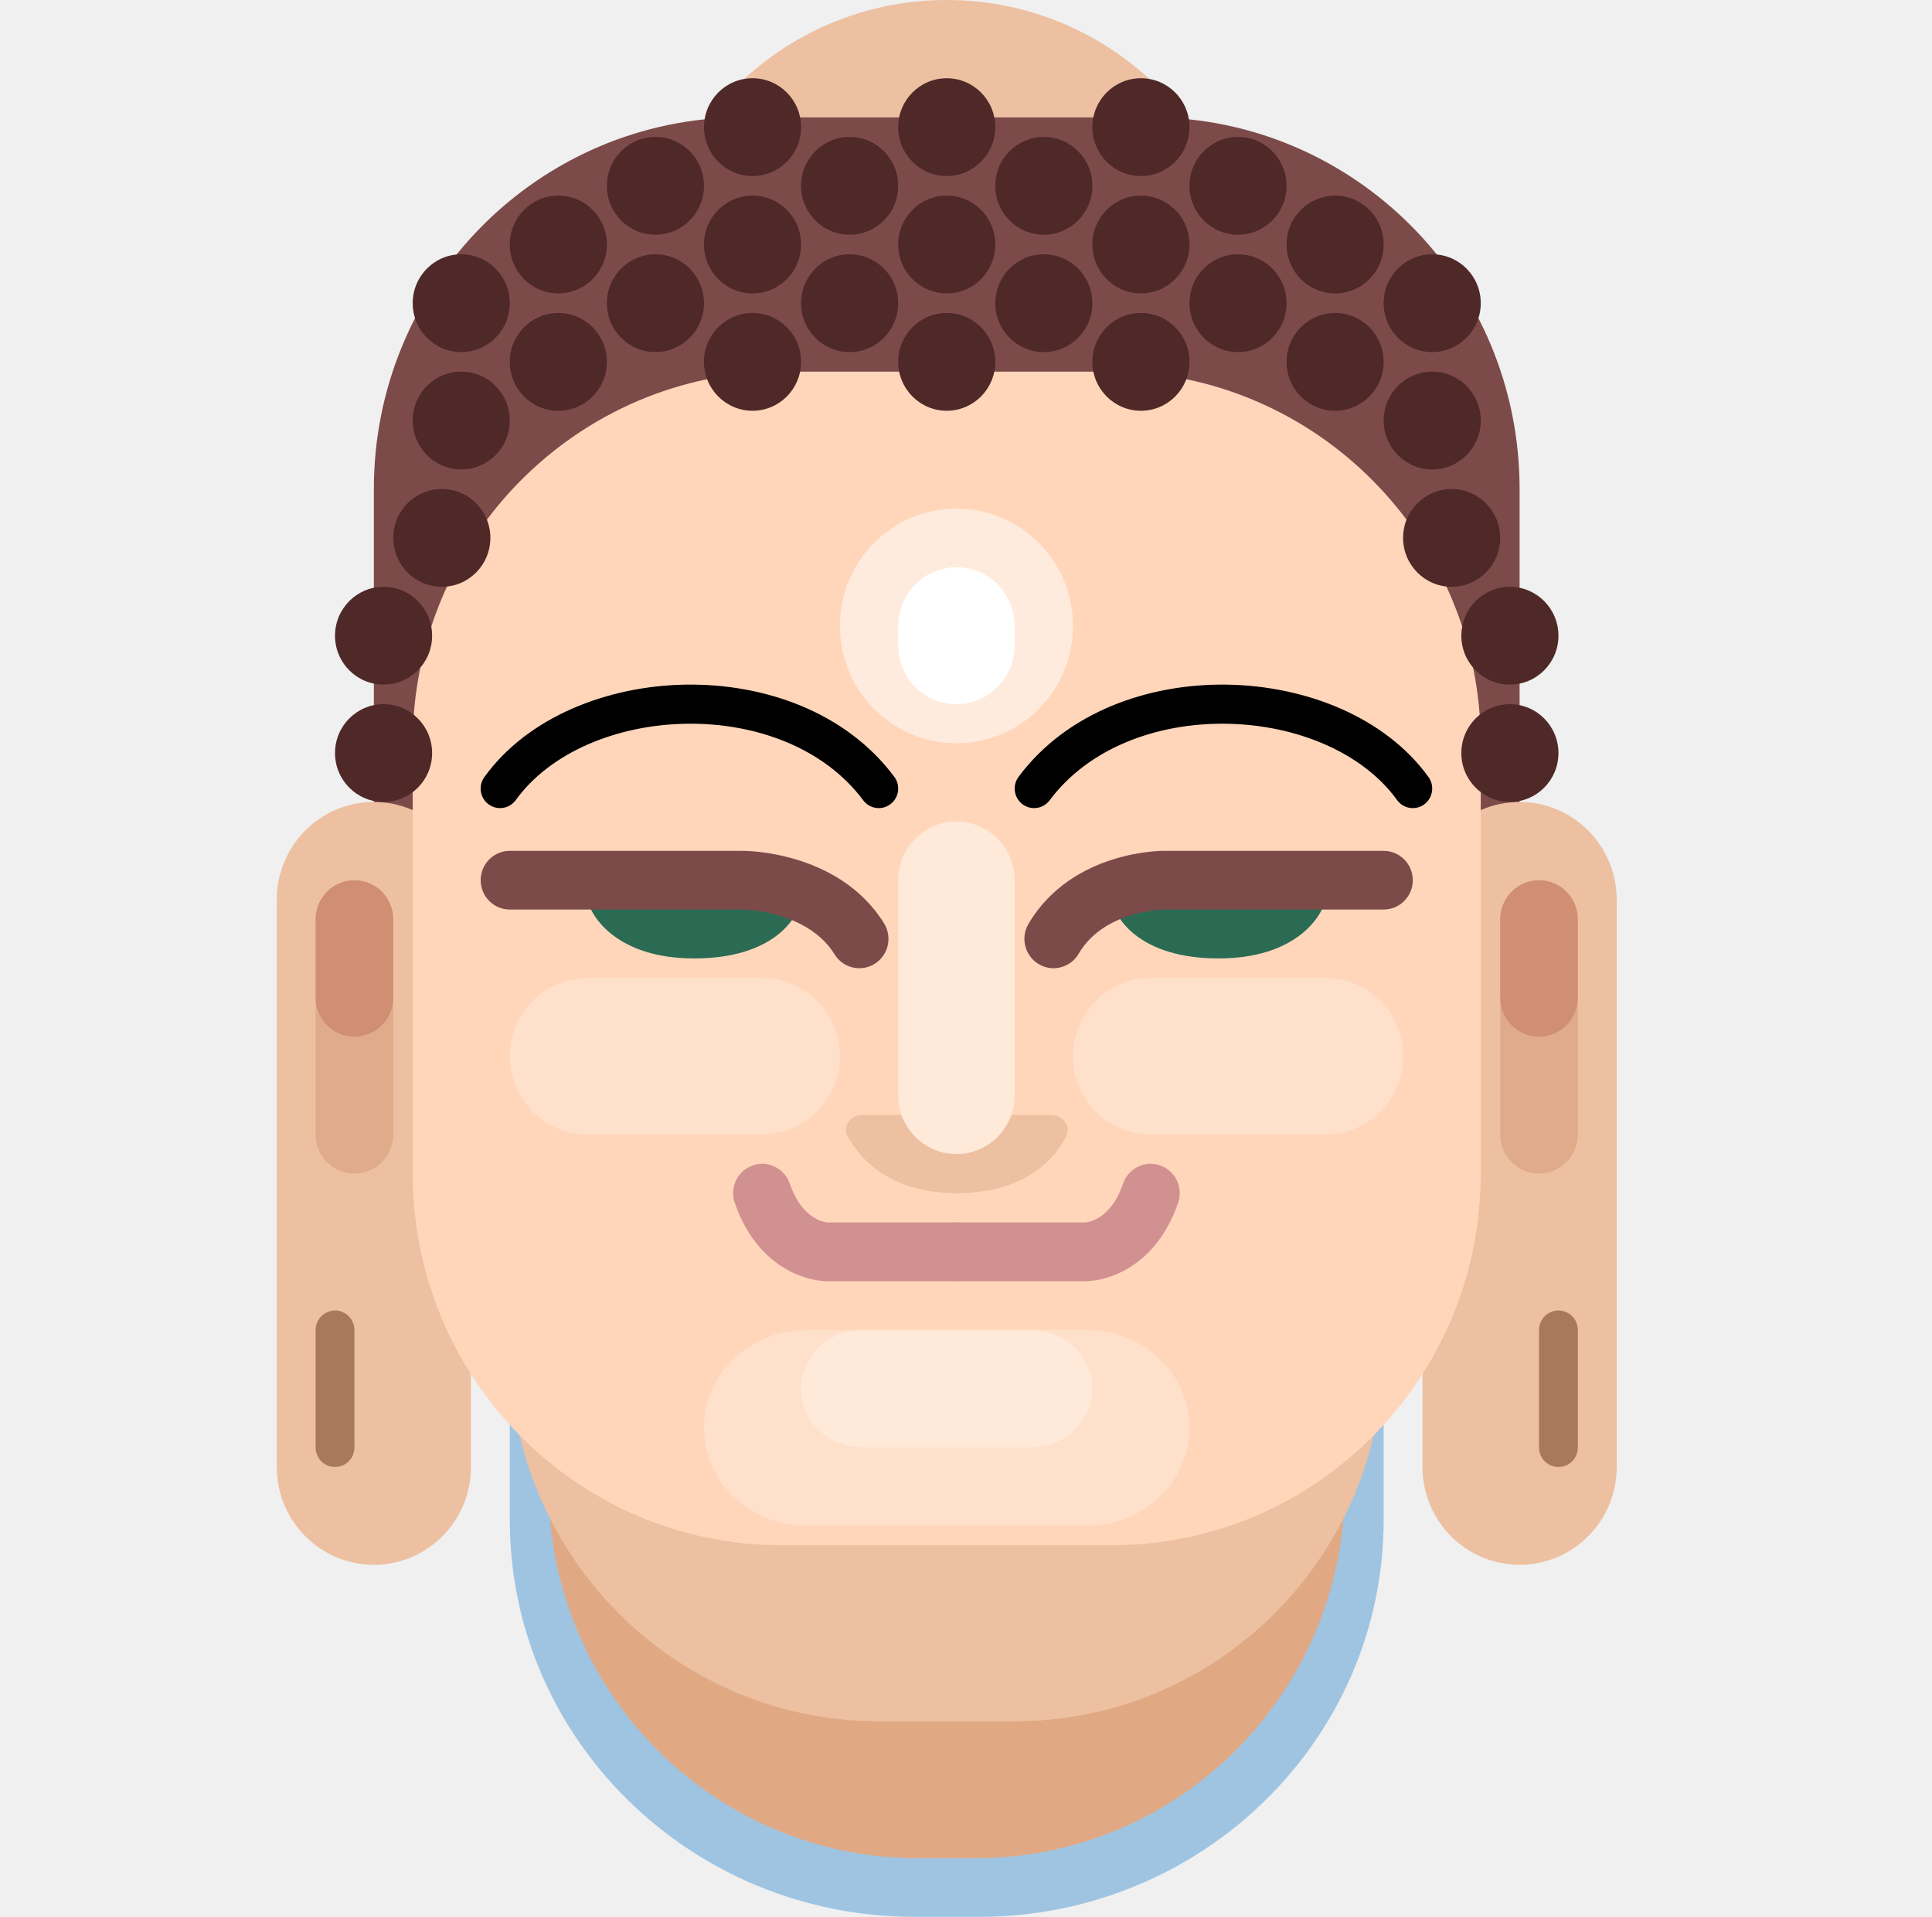
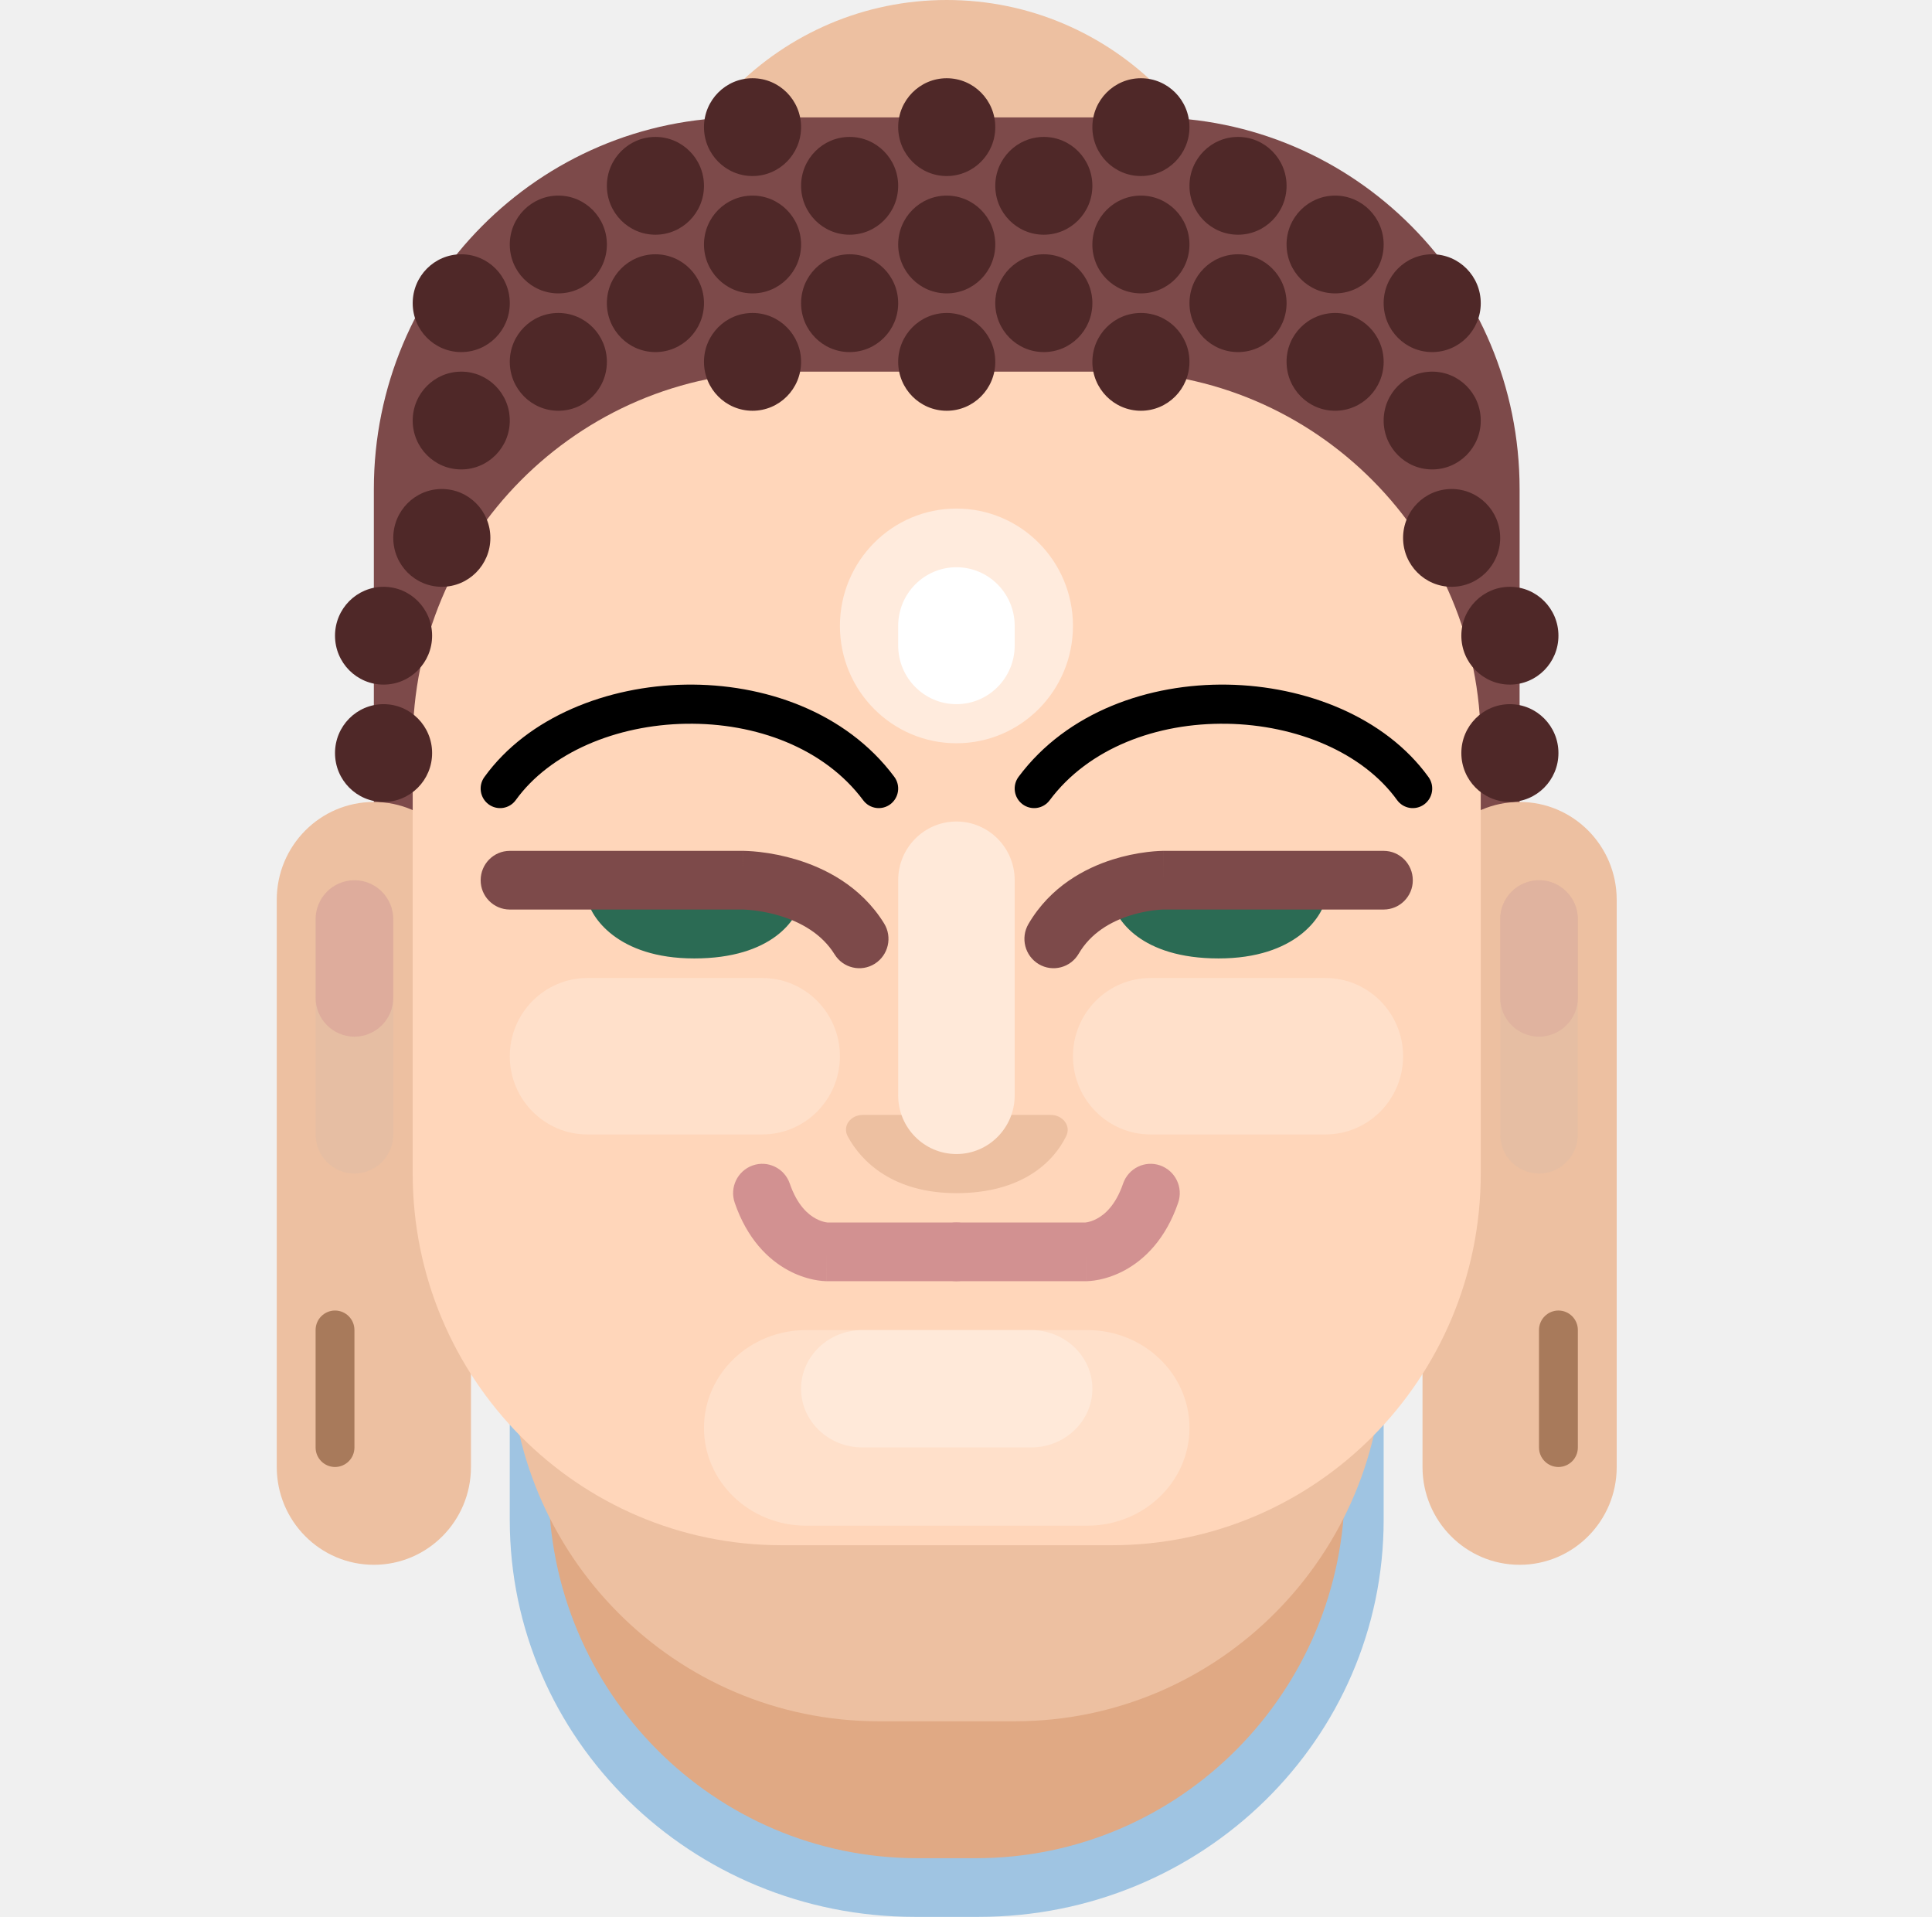
- <svg xmlns="http://www.w3.org/2000/svg" width="124" height="123" viewBox="0 0 124 123" fill="none">
-   <path d="M41.444 19.454C41.444 8.71 50.093 0 60.763 0C71.432 0 80.082 8.71 80.082 19.454V23.219C80.082 33.964 71.432 42.673 60.763 42.673C50.093 42.673 41.444 33.964 41.444 23.219V19.454Z" fill="#EDC0A1" />
-   <path d="M32.719 89.483C32.719 75.415 44.356 64.01 58.711 64.01H62.815C77.17 64.01 88.806 75.415 88.806 89.483V97.527C88.806 111.595 77.17 123 62.815 123H58.711C44.356 123 32.719 111.595 32.719 97.527V89.483Z" fill="#9FC4E2" />
-   <path d="M35.212 87.857C35.212 74.687 45.815 64.01 58.893 64.01H62.633C75.711 64.01 86.314 74.687 86.314 87.857V95.388C86.314 108.558 75.711 119.235 62.633 119.235H58.893C45.815 119.235 35.212 108.558 35.212 95.388V87.857Z" fill="#E0A984" />
-   <path d="M32.719 74.051C32.719 60.881 43.322 50.204 56.401 50.204H65.125C78.204 50.204 88.806 60.881 88.806 74.051V86.602C88.806 99.772 78.204 110.449 65.125 110.449H56.401C43.322 110.449 32.719 99.772 32.719 86.602V74.051Z" fill="#EDC0A1" />
-   <path d="M23.995 31.378C23.995 18.207 34.597 7.531 47.676 7.531H73.85C86.929 7.531 97.531 18.207 97.531 31.378V53.969C97.531 67.14 86.929 77.816 73.85 77.816H47.676C34.597 77.816 23.995 67.14 23.995 53.969V31.378Z" fill="#7D4A4A" />
-   <path d="M17.763 57.735C17.763 54.269 20.553 51.459 23.995 51.459C27.437 51.459 30.227 54.269 30.227 57.735V94.133C30.227 97.599 27.437 100.408 23.995 100.408C20.553 100.408 17.763 97.599 17.763 94.133V57.735Z" fill="#EDC0A1" />
-   <g style="mix-blend-mode:multiply" opacity="0.4">
-     <path d="M25.241 58.99C25.241 57.603 24.125 56.48 22.748 56.48C21.372 56.48 20.256 57.603 20.256 58.99V72.796C20.256 74.182 21.372 75.306 22.748 75.306C24.125 75.306 25.241 74.182 25.241 72.796V58.99Z" fill="#DDBCA5" />
-   </g>
-   <g style="mix-blend-mode:multiply" opacity="0.4">
-     <path d="M25.241 58.99C25.241 57.603 24.125 56.48 22.748 56.48C21.372 56.48 20.256 57.603 20.256 58.99V64.01C20.256 65.397 21.372 66.52 22.748 66.52C24.125 66.52 25.241 65.397 25.241 64.01V58.99Z" fill="#D29191" />
-   </g>
-   <path d="M22.748 85.347C22.748 84.654 22.191 84.092 21.502 84.092C20.814 84.092 20.256 84.654 20.256 85.347V92.878C20.256 93.571 20.814 94.133 21.502 94.133C22.191 94.133 22.748 93.571 22.748 92.878V85.347Z" fill="#A87A5B" />
-   <path d="M103.763 57.735C103.763 54.269 100.973 51.459 97.531 51.459C94.089 51.459 91.299 54.269 91.299 57.735V94.133C91.299 97.599 94.089 100.408 97.531 100.408C100.973 100.408 103.763 97.599 103.763 94.133V57.735Z" fill="#EDC0A1" />
-   <g style="mix-blend-mode:multiply" opacity="0.4">
-     <path d="M101.27 58.99C101.27 57.603 100.154 56.48 98.778 56.48C97.401 56.48 96.285 57.603 96.285 58.99V64.01C96.285 65.397 97.401 66.52 98.778 66.52C100.154 66.52 101.27 65.397 101.27 64.01V58.99Z" fill="#D29191" />
-   </g>
-   <g style="mix-blend-mode:multiply" opacity="0.4">
-     <path d="M96.285 58.99C96.285 57.603 97.401 56.48 98.777 56.48C100.154 56.48 101.27 57.603 101.27 58.99V72.796C101.27 74.182 100.154 75.306 98.777 75.306C97.401 75.306 96.285 74.182 96.285 72.796V58.99Z" fill="#DDBCA5" />
-   </g>
-   <path d="M98.777 85.347C98.777 84.654 99.335 84.092 100.024 84.092C100.712 84.092 101.27 84.654 101.27 85.347V92.878C101.27 93.571 100.712 94.133 100.024 94.133C99.335 94.133 98.777 93.571 98.777 92.878V85.347Z" fill="#A87A5B" />
-   <path d="M26.488 47.694C26.488 34.524 37.09 23.847 50.169 23.847H71.357C84.436 23.847 95.038 34.524 95.038 47.694V75.306C95.038 88.476 84.436 99.153 71.357 99.153H50.169C37.09 99.153 26.488 88.476 26.488 75.306V47.694Z" fill="#FFD6BA" />
-   <path d="M45.183 91.622C45.183 88.157 48.12 85.347 51.743 85.347H69.783C73.406 85.347 76.343 88.157 76.343 91.622C76.343 95.088 73.406 97.898 69.783 97.898H51.743C48.12 97.898 45.183 95.088 45.183 91.622Z" fill="#FFE0CA" />
-   <path d="M51.415 89.112C51.415 87.033 53.177 85.347 55.351 85.347H66.175C68.349 85.347 70.111 87.033 70.111 89.112C70.111 91.192 68.349 92.877 66.175 92.877H55.351C53.177 92.877 51.415 91.192 51.415 89.112Z" fill="#FFE9D9" />
-   <path d="M32.719 67.775C32.719 65.003 34.952 62.755 37.705 62.755H48.922C51.676 62.755 53.908 65.003 53.908 67.775C53.908 70.548 51.676 72.796 48.922 72.796H37.705C34.952 72.796 32.719 70.548 32.719 67.775Z" fill="#FFE0CA" />
-   <path d="M68.865 67.775C68.865 65.003 71.097 62.755 73.85 62.755H85.067C87.821 62.755 90.053 65.003 90.053 67.775C90.053 70.548 87.821 72.796 85.067 72.796H73.85C71.097 72.796 68.865 70.548 68.865 67.775Z" fill="#FFE0CA" />
-   <path d="M61.386 76.561C57.314 76.561 55.274 74.528 54.411 72.921C54.046 72.241 54.606 71.541 55.375 71.541H67.437C68.192 71.541 68.764 72.221 68.43 72.903C67.609 74.579 65.571 76.561 61.386 76.561Z" fill="#EDC0A1" />
-   <path d="M65.125 56.48C65.125 54.4 63.451 52.714 61.386 52.714C59.321 52.714 57.647 54.4 57.647 56.48V70.286C57.647 72.365 59.321 74.051 61.386 74.051C63.451 74.051 65.125 72.365 65.125 70.286V56.48Z" fill="#FFE9D9" />
-   <path opacity="0.5" d="M68.865 40.163C68.865 36.004 65.516 32.633 61.386 32.633C57.256 32.633 53.908 36.004 53.908 40.163C53.908 44.322 57.256 47.694 61.386 47.694C65.516 47.694 68.865 44.322 68.865 40.163Z" fill="white" />
-   <path d="M65.125 40.163C65.125 38.084 63.451 36.398 61.386 36.398C59.321 36.398 57.647 38.084 57.647 40.163V41.418C57.647 43.498 59.321 45.184 61.386 45.184C63.451 45.184 65.125 43.498 65.125 41.418V40.163Z" fill="white" />
-   <path d="M44.56 61.5C39.575 61.5 37.913 58.781 37.705 57.735H51.415C51.208 58.99 49.546 61.5 44.56 61.5Z" fill="#2B6B54" />
-   <path fill-rule="evenodd" clip-rule="evenodd" d="M44.035 46.441C39.541 46.515 35.298 48.3 33.104 51.337C32.699 51.898 31.92 52.022 31.363 51.614C30.806 51.206 30.683 50.421 31.088 49.861C33.88 45.995 38.985 44.014 43.994 43.931C49.017 43.848 54.286 45.667 57.398 49.846C57.811 50.4 57.699 51.187 57.148 51.603C56.598 52.019 55.817 51.906 55.404 51.352C52.907 48 48.516 46.367 44.035 46.441Z" fill="black" />
-   <path fill-rule="evenodd" clip-rule="evenodd" d="M30.85 56.48C30.85 55.44 31.687 54.597 32.719 54.597H47.697V56.48C47.697 54.597 47.697 54.597 47.698 54.597L47.7 54.597L47.703 54.597L47.711 54.597L47.733 54.597C47.751 54.597 47.773 54.598 47.8 54.598C47.853 54.6 47.926 54.602 48.016 54.607C48.195 54.616 48.443 54.633 48.744 54.668C49.343 54.736 50.169 54.872 51.084 55.146C52.886 55.685 55.239 56.823 56.741 59.249C57.287 60.132 57.019 61.293 56.143 61.843C55.267 62.393 54.114 62.123 53.568 61.241C52.738 59.901 51.363 59.157 50.019 58.755C49.361 58.558 48.76 58.459 48.324 58.409C48.108 58.385 47.938 58.373 47.827 58.367C47.772 58.364 47.733 58.363 47.71 58.363L47.69 58.362H32.719C31.687 58.362 30.85 57.519 30.85 56.48Z" fill="#7D4A4A" />
-   <path d="M78.212 61.5C83.198 61.5 84.86 58.781 85.067 57.735H71.357C71.565 58.99 73.227 61.5 78.212 61.5Z" fill="#2B6B54" />
-   <path fill-rule="evenodd" clip-rule="evenodd" d="M78.737 46.441C83.231 46.515 87.474 48.3 89.668 51.337C90.073 51.898 90.852 52.022 91.409 51.614C91.966 51.206 92.089 50.421 91.684 49.861C88.892 45.995 83.787 44.014 78.778 43.931C73.755 43.848 68.486 45.667 65.374 49.846C64.961 50.4 65.073 51.187 65.624 51.603C66.174 52.019 66.956 51.906 67.369 51.352C69.865 48 74.256 46.367 78.737 46.441Z" fill="black" />
-   <path fill-rule="evenodd" clip-rule="evenodd" d="M90.676 56.48C90.676 55.44 89.839 54.597 88.806 54.597H74.661V56.48C74.661 54.597 74.661 54.597 74.66 54.597L74.658 54.597L74.655 54.597L74.646 54.597L74.624 54.597C74.607 54.597 74.585 54.598 74.559 54.598C74.506 54.6 74.436 54.602 74.349 54.607C74.176 54.616 73.937 54.634 73.648 54.669C73.073 54.738 72.282 54.876 71.404 55.154C69.668 55.705 67.427 56.861 66.007 59.29C65.483 60.186 65.78 61.34 66.67 61.867C67.559 62.395 68.705 62.096 69.229 61.2C70.01 59.864 71.291 59.137 72.526 58.746C73.134 58.553 73.691 58.456 74.092 58.408C74.292 58.384 74.448 58.372 74.549 58.367C74.599 58.364 74.634 58.363 74.654 58.362L74.669 58.362H88.806C89.839 58.362 90.676 57.519 90.676 56.48Z" fill="#7D4A4A" />
-   <path fill-rule="evenodd" clip-rule="evenodd" d="M63.256 80.326C63.256 81.366 62.419 82.209 61.386 82.209L53.065 82.209L53.065 80.326C53.065 82.209 53.064 82.209 53.063 82.209L53.06 82.209L53.055 82.209L53.044 82.209L53.018 82.209C52.999 82.208 52.977 82.208 52.953 82.207C52.903 82.204 52.843 82.201 52.771 82.194C52.629 82.181 52.445 82.157 52.227 82.113C51.794 82.024 51.221 81.852 50.598 81.516C49.31 80.822 47.957 79.509 47.156 77.177C46.818 76.195 47.335 75.122 48.311 74.782C49.286 74.442 50.351 74.963 50.689 75.945C51.182 77.379 51.901 77.948 52.361 78.196C52.612 78.331 52.832 78.394 52.973 78.423C53.038 78.436 53.085 78.442 53.106 78.444L61.386 78.444C62.419 78.444 63.256 79.287 63.256 80.326Z" fill="#D29191" />
-   <path fill-rule="evenodd" clip-rule="evenodd" d="M59.517 80.326C59.517 81.366 60.354 82.209 61.386 82.209L69.707 82.209L69.707 80.326C69.707 82.209 69.708 82.209 69.709 82.209L69.712 82.209L69.717 82.209L69.728 82.209L69.754 82.209C69.773 82.208 69.795 82.208 69.82 82.207C69.869 82.204 69.93 82.201 70.001 82.194C70.143 82.181 70.328 82.157 70.545 82.113C70.978 82.024 71.552 81.852 72.175 81.516C73.463 80.822 74.815 79.509 75.617 77.177C75.954 76.195 75.437 75.122 74.462 74.782C73.486 74.442 72.421 74.963 72.083 75.945C71.59 77.379 70.871 77.948 70.411 78.196C70.16 78.331 69.941 78.394 69.799 78.423C69.734 78.436 69.688 78.442 69.666 78.444L61.386 78.444C60.354 78.444 59.517 79.287 59.517 80.326Z" fill="#D29191" />
-   <path d="M27.734 48.321C27.734 50.054 26.339 51.459 24.618 51.459C22.897 51.459 21.502 50.054 21.502 48.321C21.502 46.589 22.897 45.184 24.618 45.184C26.339 45.184 27.734 46.589 27.734 48.321Z" fill="#4F2828" />
-   <path d="M27.734 40.791C27.734 42.524 26.339 43.928 24.618 43.928C22.897 43.928 21.502 42.524 21.502 40.791C21.502 39.058 22.897 37.653 24.618 37.653C26.339 37.653 27.734 39.058 27.734 40.791Z" fill="#4F2828" />
-   <path d="M93.792 48.321C93.792 50.054 95.187 51.459 96.908 51.459C98.629 51.459 100.024 50.054 100.024 48.321C100.024 46.589 98.629 45.184 96.908 45.184C95.187 45.184 93.792 46.589 93.792 48.321Z" fill="#4F2828" />
-   <path d="M31.473 34.515C31.473 36.248 30.078 37.653 28.357 37.653C26.636 37.653 25.241 36.248 25.241 34.515C25.241 32.782 26.636 31.378 28.357 31.378C30.078 31.378 31.473 32.782 31.473 34.515Z" fill="#4F2828" />
-   <path d="M38.951 23.219C38.951 24.952 37.556 26.357 35.835 26.357C34.114 26.357 32.719 24.952 32.719 23.219C32.719 21.486 34.114 20.082 35.835 20.082C37.556 20.082 38.951 21.486 38.951 23.219Z" fill="#4F2828" />
-   <path d="M32.719 19.454C32.719 21.187 31.324 22.592 29.604 22.592C27.883 22.592 26.488 21.187 26.488 19.454C26.488 17.721 27.883 16.316 29.604 16.316C31.324 16.316 32.719 17.721 32.719 19.454Z" fill="#4F2828" />
-   <path d="M32.719 26.985C32.719 28.718 31.324 30.122 29.604 30.122C27.883 30.122 26.488 28.718 26.488 26.985C26.488 25.252 27.883 23.847 29.604 23.847C31.324 23.847 32.719 25.252 32.719 26.985Z" fill="#4F2828" />
-   <path d="M51.415 23.219C51.415 24.952 50.02 26.357 48.299 26.357C46.578 26.357 45.183 24.952 45.183 23.219C45.183 21.486 46.578 20.082 48.299 20.082C50.02 20.082 51.415 21.486 51.415 23.219Z" fill="#4F2828" />
-   <path d="M38.951 15.689C38.951 17.422 37.556 18.826 35.835 18.826C34.114 18.826 32.719 17.422 32.719 15.689C32.719 13.956 34.114 12.551 35.835 12.551C37.556 12.551 38.951 13.956 38.951 15.689Z" fill="#4F2828" />
-   <path d="M51.415 8.158C51.415 9.891 50.02 11.296 48.299 11.296C46.578 11.296 45.183 9.891 45.183 8.158C45.183 6.425 46.578 5.02 48.299 5.02C50.02 5.02 51.415 6.425 51.415 8.158Z" fill="#4F2828" />
-   <path d="M45.183 19.454C45.183 21.187 43.788 22.592 42.067 22.592C40.346 22.592 38.951 21.187 38.951 19.454C38.951 17.721 40.346 16.316 42.067 16.316C43.788 16.316 45.183 17.721 45.183 19.454Z" fill="#4F2828" />
-   <path d="M57.647 19.454C57.647 21.187 56.252 22.592 54.531 22.592C52.81 22.592 51.415 21.187 51.415 19.454C51.415 17.721 52.81 16.316 54.531 16.316C56.252 16.316 57.647 17.721 57.647 19.454Z" fill="#4F2828" />
-   <path d="M45.183 11.924C45.183 13.656 43.788 15.061 42.067 15.061C40.346 15.061 38.951 13.656 38.951 11.924C38.951 10.191 40.346 8.786 42.067 8.786C43.788 8.786 45.183 10.191 45.183 11.924Z" fill="#4F2828" />
-   <path d="M51.415 15.689C51.415 17.422 50.02 18.826 48.299 18.826C46.578 18.826 45.183 17.422 45.183 15.689C45.183 13.956 46.578 12.551 48.299 12.551C50.02 12.551 51.415 13.956 51.415 15.689Z" fill="#4F2828" />
-   <path d="M57.647 11.924C57.647 13.656 56.252 15.061 54.531 15.061C52.81 15.061 51.415 13.656 51.415 11.924C51.415 10.191 52.81 8.786 54.531 8.786C56.252 8.786 57.647 10.191 57.647 11.924Z" fill="#4F2828" />
-   <path d="M93.792 40.791C93.792 42.524 95.187 43.928 96.908 43.928C98.629 43.928 100.024 42.524 100.024 40.791C100.024 39.058 98.629 37.653 96.908 37.653C95.187 37.653 93.792 39.058 93.792 40.791Z" fill="#4F2828" />
-   <path d="M63.879 8.158C63.879 9.891 62.484 11.296 60.763 11.296C59.042 11.296 57.647 9.891 57.647 8.158C57.647 6.425 59.042 5.02 60.763 5.02C62.484 5.02 63.879 6.425 63.879 8.158Z" fill="#4F2828" />
-   <path d="M90.053 34.515C90.053 36.248 91.448 37.653 93.169 37.653C94.89 37.653 96.285 36.248 96.285 34.515C96.285 32.782 94.89 31.378 93.169 31.378C91.448 31.378 90.053 32.782 90.053 34.515Z" fill="#4F2828" />
-   <path d="M82.575 23.219C82.575 24.952 83.97 26.357 85.691 26.357C87.411 26.357 88.806 24.952 88.806 23.219C88.806 21.486 87.411 20.082 85.691 20.082C83.97 20.082 82.575 21.486 82.575 23.219Z" fill="#4F2828" />
-   <path d="M88.806 19.454C88.806 21.187 90.201 22.592 91.922 22.592C93.643 22.592 95.038 21.187 95.038 19.454C95.038 17.721 93.643 16.316 91.922 16.316C90.201 16.316 88.806 17.721 88.806 19.454Z" fill="#4F2828" />
-   <path d="M88.806 26.985C88.806 28.718 90.201 30.122 91.922 30.122C93.643 30.122 95.038 28.718 95.038 26.985C95.038 25.252 93.643 23.847 91.922 23.847C90.201 23.847 88.806 25.252 88.806 26.985Z" fill="#4F2828" />
-   <path d="M70.111 23.219C70.111 24.952 71.506 26.357 73.227 26.357C74.948 26.357 76.343 24.952 76.343 23.219C76.343 21.486 74.948 20.082 73.227 20.082C71.506 20.082 70.111 21.486 70.111 23.219Z" fill="#4F2828" />
-   <path d="M82.575 15.689C82.575 17.422 83.97 18.826 85.691 18.826C87.411 18.826 88.806 17.422 88.806 15.689C88.806 13.956 87.411 12.551 85.691 12.551C83.97 12.551 82.575 13.956 82.575 15.689Z" fill="#4F2828" />
-   <path d="M70.111 8.158C70.111 9.891 71.506 11.296 73.227 11.296C74.948 11.296 76.343 9.891 76.343 8.158C76.343 6.425 74.948 5.02 73.227 5.02C71.506 5.02 70.111 6.425 70.111 8.158Z" fill="#4F2828" />
-   <path d="M76.343 19.454C76.343 21.187 77.738 22.592 79.459 22.592C81.179 22.592 82.575 21.187 82.575 19.454C82.575 17.721 81.179 16.316 79.459 16.316C77.738 16.316 76.343 17.721 76.343 19.454Z" fill="#4F2828" />
-   <path d="M63.879 19.454C63.879 21.187 65.274 22.592 66.995 22.592C68.716 22.592 70.111 21.187 70.111 19.454C70.111 17.721 68.716 16.316 66.995 16.316C65.274 16.316 63.879 17.721 63.879 19.454Z" fill="#4F2828" />
-   <path d="M76.343 11.924C76.343 13.656 77.738 15.061 79.459 15.061C81.179 15.061 82.575 13.656 82.575 11.924C82.575 10.191 81.179 8.786 79.459 8.786C77.738 8.786 76.343 10.191 76.343 11.924Z" fill="#4F2828" />
-   <path d="M70.111 15.689C70.111 17.422 71.506 18.826 73.227 18.826C74.948 18.826 76.343 17.422 76.343 15.689C76.343 13.956 74.948 12.551 73.227 12.551C71.506 12.551 70.111 13.956 70.111 15.689Z" fill="#4F2828" />
-   <path d="M63.879 11.924C63.879 13.656 65.274 15.061 66.995 15.061C68.716 15.061 70.111 13.656 70.111 11.924C70.111 10.191 68.716 8.786 66.995 8.786C65.274 8.786 63.879 10.191 63.879 11.924Z" fill="#4F2828" />
-   <path d="M63.879 15.689C63.879 17.422 62.484 18.826 60.763 18.826C59.042 18.826 57.647 17.422 57.647 15.689C57.647 13.956 59.042 12.551 60.763 12.551C62.484 12.551 63.879 13.956 63.879 15.689Z" fill="#4F2828" />
-   <path d="M63.879 23.219C63.879 24.952 62.484 26.357 60.763 26.357C59.042 26.357 57.647 24.952 57.647 23.219C57.647 21.486 59.042 20.082 60.763 20.082C62.484 20.082 63.879 21.486 63.879 23.219Z" fill="#4F2828" />
+ <svg xmlns="http://www.w3.org/2000/svg" width="124" height="123" fill="none">
+   <path d="M41.444 19.454C41.444 8.71 50.094 0 60.763 0c10.67 0 19.319 8.71 19.319 19.454v3.765c0 10.745-8.65 19.454-19.32 19.454-10.669 0-19.318-8.71-19.318-19.454v-3.765z" fill="#EDC0A1" />
+   <path d="M32.72 89.483c0-14.068 11.636-25.473 25.991-25.473h4.104c14.355 0 25.991 11.405 25.991 25.473v8.044C88.806 111.595 77.17 123 62.815 123H58.71c-14.355 0-25.992-11.405-25.992-25.473v-8.044z" fill="#9FC4E2" />
+   <path d="M35.212 87.857c0-13.17 10.603-23.847 23.681-23.847h3.74c13.078 0 23.68 10.677 23.68 23.847v7.53c0 13.171-10.602 23.848-23.68 23.848h-3.74c-13.078 0-23.68-10.677-23.68-23.847v-7.53z" fill="#E0A984" />
+   <path d="M32.72 74.051c0-13.17 10.602-23.847 23.68-23.847h8.725c13.079 0 23.681 10.677 23.681 23.847v12.551c0 13.17-10.602 23.847-23.68 23.847H56.4c-13.08 0-23.682-10.677-23.682-23.847V74.051z" fill="#EDC0A1" />
+   <path d="M23.995 31.378c0-13.17 10.602-23.847 23.681-23.847H73.85c13.079 0 23.681 10.676 23.681 23.847v22.591c0 13.17-10.602 23.847-23.681 23.847H47.676c-13.079 0-23.681-10.676-23.681-23.847V31.378z" fill="#7D4A4A" />
+   <path d="M17.763 57.735c0-3.466 2.79-6.276 6.232-6.276s6.232 2.81 6.232 6.276v36.398c0 3.466-2.79 6.275-6.232 6.275s-6.232-2.81-6.232-6.275V57.735z" fill="#EDC0A1" />
+   <path d="M25.241 58.99a2.502 2.502 0 00-2.492-2.51 2.502 2.502 0 00-2.493 2.51v13.806a2.501 2.501 0 002.492 2.51 2.501 2.501 0 002.493-2.51V58.99z" fill="#DDBCA5" opacity=".4" />
+   <path d="M25.241 58.99a2.502 2.502 0 00-2.492-2.51 2.502 2.502 0 00-2.493 2.51v5.02a2.501 2.501 0 002.492 2.51 2.501 2.501 0 002.493-2.51v-5.02z" fill="#D29191" opacity=".4" />
+   <path d="M22.748 85.347a1.25 1.25 0 00-1.246-1.255 1.25 1.25 0 00-1.246 1.255v7.53a1.25 1.25 0 001.246 1.256 1.25 1.25 0 001.247-1.255v-7.531z" fill="#A87A5B" />
+   <path d="M103.763 57.735c0-3.466-2.79-6.276-6.232-6.276S91.3 54.27 91.3 57.735v36.398c0 3.466 2.79 6.275 6.232 6.275s6.232-2.81 6.232-6.275V57.735z" fill="#EDC0A1" />
+   <path d="M101.27 58.99a2.501 2.501 0 00-2.492-2.51 2.502 2.502 0 00-2.493 2.51v5.02a2.501 2.501 0 002.493 2.51 2.501 2.501 0 002.492-2.51v-5.02z" fill="#D29191" opacity=".4" />
+   <path d="M96.285 58.99a2.502 2.502 0 012.492-2.51 2.501 2.501 0 012.493 2.51v13.806a2.501 2.501 0 01-2.493 2.51 2.501 2.501 0 01-2.492-2.51V58.99z" fill="#DDBCA5" opacity=".4" />
+   <path d="M98.777 85.347a1.25 1.25 0 011.247-1.255 1.25 1.25 0 011.246 1.255v7.53a1.25 1.25 0 01-1.246 1.256 1.25 1.25 0 01-1.247-1.255v-7.531z" fill="#A87A5B" />
+   <path d="M26.488 47.694c0-13.17 10.602-23.847 23.68-23.847h21.19c13.078 0 23.68 10.677 23.68 23.847v27.612c0 13.17-10.602 23.847-23.68 23.847h-21.19c-13.078 0-23.68-10.677-23.68-23.847V47.694z" fill="#FFD6BA" />
+   <path d="M45.183 91.622c0-3.465 2.937-6.275 6.56-6.275h18.04c3.623 0 6.56 2.81 6.56 6.275 0 3.466-2.937 6.276-6.56 6.276h-18.04c-3.623 0-6.56-2.81-6.56-6.276z" fill="#FFE0CA" />
+   <path d="M51.415 89.112c0-2.08 1.762-3.765 3.936-3.765h10.824c2.174 0 3.936 1.686 3.936 3.765 0 2.08-1.763 3.766-3.936 3.766H55.35c-2.174 0-3.936-1.686-3.936-3.766z" fill="#FFE9D9" />
+   <path d="M32.72 67.775c0-2.772 2.232-5.02 4.985-5.02h11.217c2.754 0 4.986 2.248 4.986 5.02 0 2.773-2.232 5.02-4.986 5.02H37.705c-2.753 0-4.986-2.247-4.986-5.02zm36.145 0c0-2.772 2.232-5.02 4.985-5.02h11.217c2.754 0 4.986 2.248 4.986 5.02 0 2.773-2.232 5.02-4.986 5.02H73.85c-2.753 0-4.985-2.247-4.985-5.02z" fill="#FFE0CA" />
+   <path d="M61.386 76.561c-4.072 0-6.112-2.033-6.975-3.64-.365-.68.195-1.38.964-1.38h12.062c.755 0 1.327.68.993 1.362-.82 1.676-2.859 3.658-7.044 3.658z" fill="#EDC0A1" />
+   <path d="M65.125 56.48c0-2.08-1.674-3.766-3.739-3.766s-3.739 1.686-3.739 3.766v13.806c0 2.08 1.674 3.765 3.74 3.765 2.064 0 3.738-1.686 3.738-3.765V56.48z" fill="#FFE9D9" />
+   <path opacity=".5" d="M68.865 40.163c0-4.159-3.349-7.53-7.479-7.53s-7.478 3.371-7.478 7.53c0 4.16 3.348 7.53 7.478 7.53s7.479-3.37 7.479-7.53z" fill="#fff" />
+   <path d="M65.125 40.163c0-2.08-1.674-3.765-3.739-3.765s-3.739 1.686-3.739 3.765v1.255c0 2.08 1.674 3.766 3.74 3.766 2.064 0 3.738-1.686 3.738-3.766v-1.255z" fill="#fff" />
+   <path d="M44.56 61.5c-4.985 0-6.647-2.72-6.855-3.765h13.71c-.207 1.255-1.87 3.765-6.855 3.765z" fill="#2B6B54" />
+   <path fill-rule="evenodd" clip-rule="evenodd" d="M44.035 46.441c-4.494.074-8.737 1.858-10.93 4.896a1.24 1.24 0 01-1.742.277 1.26 1.26 0 01-.275-1.753c2.792-3.866 7.897-5.847 12.906-5.93 5.023-.083 10.292 1.736 13.404 5.915a1.261 1.261 0 01-.25 1.757 1.24 1.24 0 01-1.744-.251c-2.497-3.352-6.888-4.985-11.369-4.91z" fill="#000" />
+   <path fill-rule="evenodd" clip-rule="evenodd" d="M30.85 56.48c0-1.04.837-1.883 1.87-1.883h14.977v1.883l.001-1.883h.035a4.464 4.464 0 01.283.01c.179.009.427.026.728.06a13.6 13.6 0 012.34.479c1.802.539 4.155 1.677 5.657 4.103a1.89 1.89 0 01-.598 2.594c-.876.55-2.03.28-2.575-.602-.83-1.34-2.205-2.084-3.549-2.486a9.894 9.894 0 00-2.192-.388 4.771 4.771 0 00-.117-.004H32.72a1.876 1.876 0 01-1.87-1.883z" fill="#7D4A4A" />
+   <path d="M78.212 61.5c4.986 0 6.648-2.72 6.855-3.765h-13.71c.208 1.255 1.87 3.765 6.855 3.765z" fill="#2B6B54" />
+   <path fill-rule="evenodd" clip-rule="evenodd" d="M78.737 46.441c4.494.074 8.737 1.858 10.93 4.896a1.24 1.24 0 001.742.277 1.26 1.26 0 00.275-1.753c-2.792-3.866-7.897-5.847-12.906-5.93-5.023-.083-10.292 1.736-13.404 5.915a1.26 1.26 0 00.25 1.757 1.24 1.24 0 001.745-.251c2.496-3.352 6.887-4.985 11.368-4.91z" fill="#000" />
+   <path fill-rule="evenodd" clip-rule="evenodd" d="M90.676 56.48c0-1.04-.837-1.883-1.87-1.883H74.662v1.883l-.001-1.883h-.036a6.077 6.077 0 00-.275.01c-.173.01-.412.027-.7.062a12.41 12.41 0 00-2.245.485c-1.736.55-3.977 1.707-5.397 4.136a1.89 1.89 0 00.663 2.577c.89.528 2.035.229 2.56-.667.78-1.337 2.061-2.063 3.296-2.454a8.703 8.703 0 012.023-.38 3.81 3.81 0 01.105-.004h14.153a1.876 1.876 0 001.869-1.882z" fill="#7D4A4A" />
+   <path fill-rule="evenodd" clip-rule="evenodd" d="M63.256 80.326c0 1.04-.837 1.883-1.87 1.883h-8.32v-1.883c0 1.883-.002 1.883-.003 1.883h-.045a2.767 2.767 0 01-.247-.015 4.987 4.987 0 01-.544-.081 5.985 5.985 0 01-1.63-.597c-1.287-.694-2.64-2.007-3.441-4.339a1.886 1.886 0 011.155-2.395c.975-.34 2.04.18 2.378 1.163.493 1.434 1.212 2.003 1.672 2.25.251.136.47.199.612.228.065.013.112.019.133.02h8.28c1.033 0 1.87.844 1.87 1.883z" fill="#D29191" />
+   <path fill-rule="evenodd" clip-rule="evenodd" d="M59.517 80.326c0 1.04.837 1.883 1.87 1.883h8.32v-1.883c0 1.883.001 1.883.002 1.883h.045a2.777 2.777 0 00.247-.015c.142-.013.326-.037.544-.081a5.985 5.985 0 001.63-.597c1.288-.694 2.64-2.007 3.442-4.339a1.886 1.886 0 00-1.155-2.395c-.976-.34-2.04.18-2.379 1.163-.493 1.434-1.212 2.003-1.672 2.25-.25.136-.47.199-.612.228a1.324 1.324 0 01-.133.02h-8.28c-1.032 0-1.87.844-1.87 1.883z" fill="#D29191" />
+   <path d="M27.734 48.321c0 1.733-1.395 3.138-3.116 3.138s-3.116-1.405-3.116-3.138c0-1.732 1.395-3.137 3.116-3.137 1.72 0 3.116 1.405 3.116 3.137zm0-7.531c0 1.734-1.395 3.139-3.116 3.139s-3.116-1.405-3.116-3.138c0-1.733 1.395-3.138 3.116-3.138 1.72 0 3.116 1.405 3.116 3.138zm66.058 7.531c0 1.733 1.395 3.138 3.116 3.138 1.72 0 3.116-1.405 3.116-3.138 0-1.732-1.395-3.137-3.116-3.137s-3.116 1.405-3.116 3.137zM31.473 34.515c0 1.733-1.395 3.138-3.116 3.138s-3.116-1.405-3.116-3.138c0-1.733 1.395-3.137 3.116-3.137 1.72 0 3.116 1.404 3.116 3.137zm7.478-11.295c0 1.732-1.395 3.137-3.116 3.137-1.72 0-3.116-1.405-3.116-3.138 0-1.733 1.395-3.137 3.116-3.137s3.116 1.404 3.116 3.137zm-6.231-3.766c0 1.733-1.396 3.138-3.116 3.138-1.721 0-3.116-1.405-3.116-3.138 0-1.733 1.395-3.138 3.116-3.138 1.72 0 3.115 1.405 3.115 3.138zm0 7.531c0 1.733-1.396 3.137-3.116 3.137-1.721 0-3.116-1.404-3.116-3.137s1.395-3.138 3.116-3.138c1.72 0 3.115 1.405 3.115 3.138zm18.695-3.765c0 1.732-1.395 3.137-3.116 3.137-1.72 0-3.116-1.405-3.116-3.138 0-1.733 1.395-3.137 3.116-3.137 1.72 0 3.116 1.404 3.116 3.137zm-12.464-7.531c0 1.733-1.395 3.137-3.116 3.137-1.72 0-3.116-1.404-3.116-3.137s1.395-3.138 3.116-3.138 3.116 1.405 3.116 3.138zm12.464-7.531c0 1.733-1.395 3.138-3.116 3.138-1.72 0-3.116-1.405-3.116-3.138 0-1.733 1.395-3.138 3.116-3.138 1.72 0 3.116 1.405 3.116 3.138zm-6.232 11.296c0 1.733-1.395 3.138-3.116 3.138-1.72 0-3.116-1.405-3.116-3.138 0-1.733 1.395-3.138 3.116-3.138s3.116 1.405 3.116 3.138zm12.464 0c0 1.733-1.395 3.138-3.116 3.138-1.72 0-3.116-1.405-3.116-3.138 0-1.733 1.395-3.138 3.116-3.138 1.72 0 3.116 1.405 3.116 3.138zm-12.464-7.53c0 1.732-1.395 3.137-3.116 3.137-1.72 0-3.116-1.405-3.116-3.137 0-1.733 1.395-3.138 3.116-3.138s3.116 1.405 3.116 3.138zm6.232 3.765c0 1.733-1.395 3.137-3.116 3.137-1.72 0-3.116-1.404-3.116-3.137s1.395-3.138 3.116-3.138c1.72 0 3.116 1.405 3.116 3.138zm6.232-3.765c0 1.732-1.395 3.137-3.116 3.137-1.72 0-3.116-1.405-3.116-3.137 0-1.733 1.395-3.138 3.116-3.138 1.72 0 3.116 1.405 3.116 3.138zM93.792 40.79c0 1.734 1.395 3.139 3.116 3.139 1.72 0 3.116-1.405 3.116-3.138 0-1.733-1.395-3.138-3.116-3.138s-3.116 1.405-3.116 3.138zM63.879 8.158c0 1.733-1.395 3.138-3.116 3.138s-3.116-1.405-3.116-3.138c0-1.733 1.395-3.138 3.116-3.138 1.72 0 3.116 1.405 3.116 3.138zm26.174 26.357c0 1.733 1.395 3.138 3.116 3.138 1.72 0 3.116-1.405 3.116-3.138 0-1.733-1.395-3.137-3.116-3.137s-3.116 1.404-3.116 3.137zM82.575 23.22c0 1.732 1.395 3.137 3.115 3.137 1.721 0 3.116-1.405 3.116-3.138 0-1.733-1.395-3.137-3.115-3.137a3.127 3.127 0 00-3.117 3.137zm6.231-3.766c0 1.733 1.395 3.138 3.116 3.138s3.116-1.405 3.116-3.138c0-1.733-1.395-3.138-3.116-3.138-1.72 0-3.116 1.405-3.116 3.138zm0 7.531c0 1.733 1.395 3.137 3.116 3.137s3.116-1.404 3.116-3.137-1.395-3.138-3.116-3.138c-1.72 0-3.116 1.405-3.116 3.138zM70.11 23.22c0 1.732 1.396 3.137 3.117 3.137 1.72 0 3.115-1.405 3.115-3.138 0-1.733-1.394-3.137-3.115-3.137-1.721 0-3.116 1.404-3.116 3.137zm12.465-7.531c0 1.733 1.395 3.137 3.115 3.137 1.721 0 3.116-1.404 3.116-3.137s-1.395-3.138-3.115-3.138c-1.721 0-3.117 1.405-3.117 3.138zM70.11 8.158c0 1.733 1.396 3.138 3.117 3.138 1.72 0 3.115-1.405 3.115-3.138 0-1.733-1.394-3.138-3.115-3.138-1.721 0-3.116 1.405-3.116 3.138zm6.233 11.296c0 1.733 1.395 3.138 3.115 3.138 1.721 0 3.117-1.405 3.117-3.138 0-1.733-1.396-3.138-3.117-3.138-1.72 0-3.115 1.405-3.115 3.138zm-12.464 0c0 1.733 1.395 3.138 3.116 3.138 1.72 0 3.116-1.405 3.116-3.138 0-1.733-1.395-3.138-3.116-3.138s-3.116 1.405-3.116 3.138zm12.464-7.53c0 1.732 1.395 3.137 3.115 3.137 1.721 0 3.117-1.405 3.117-3.137 0-1.733-1.396-3.138-3.117-3.138-1.72 0-3.115 1.405-3.115 3.138zm-6.233 3.765a3.127 3.127 0 003.117 3.137c1.72 0 3.115-1.404 3.115-3.137s-1.394-3.138-3.115-3.138c-1.721 0-3.116 1.405-3.116 3.138zm-6.231-3.765c0 1.732 1.395 3.137 3.116 3.137 1.72 0 3.116-1.405 3.116-3.137 0-1.733-1.395-3.138-3.116-3.138s-3.116 1.405-3.116 3.138zm0 3.765c0 1.733-1.395 3.137-3.116 3.137s-3.116-1.404-3.116-3.137 1.395-3.138 3.116-3.138c1.72 0 3.116 1.405 3.116 3.138zm0 7.531c0 1.732-1.395 3.137-3.116 3.137s-3.116-1.405-3.116-3.138c0-1.733 1.395-3.137 3.116-3.137 1.72 0 3.116 1.404 3.116 3.137z" fill="#4F2828" />
</svg>
